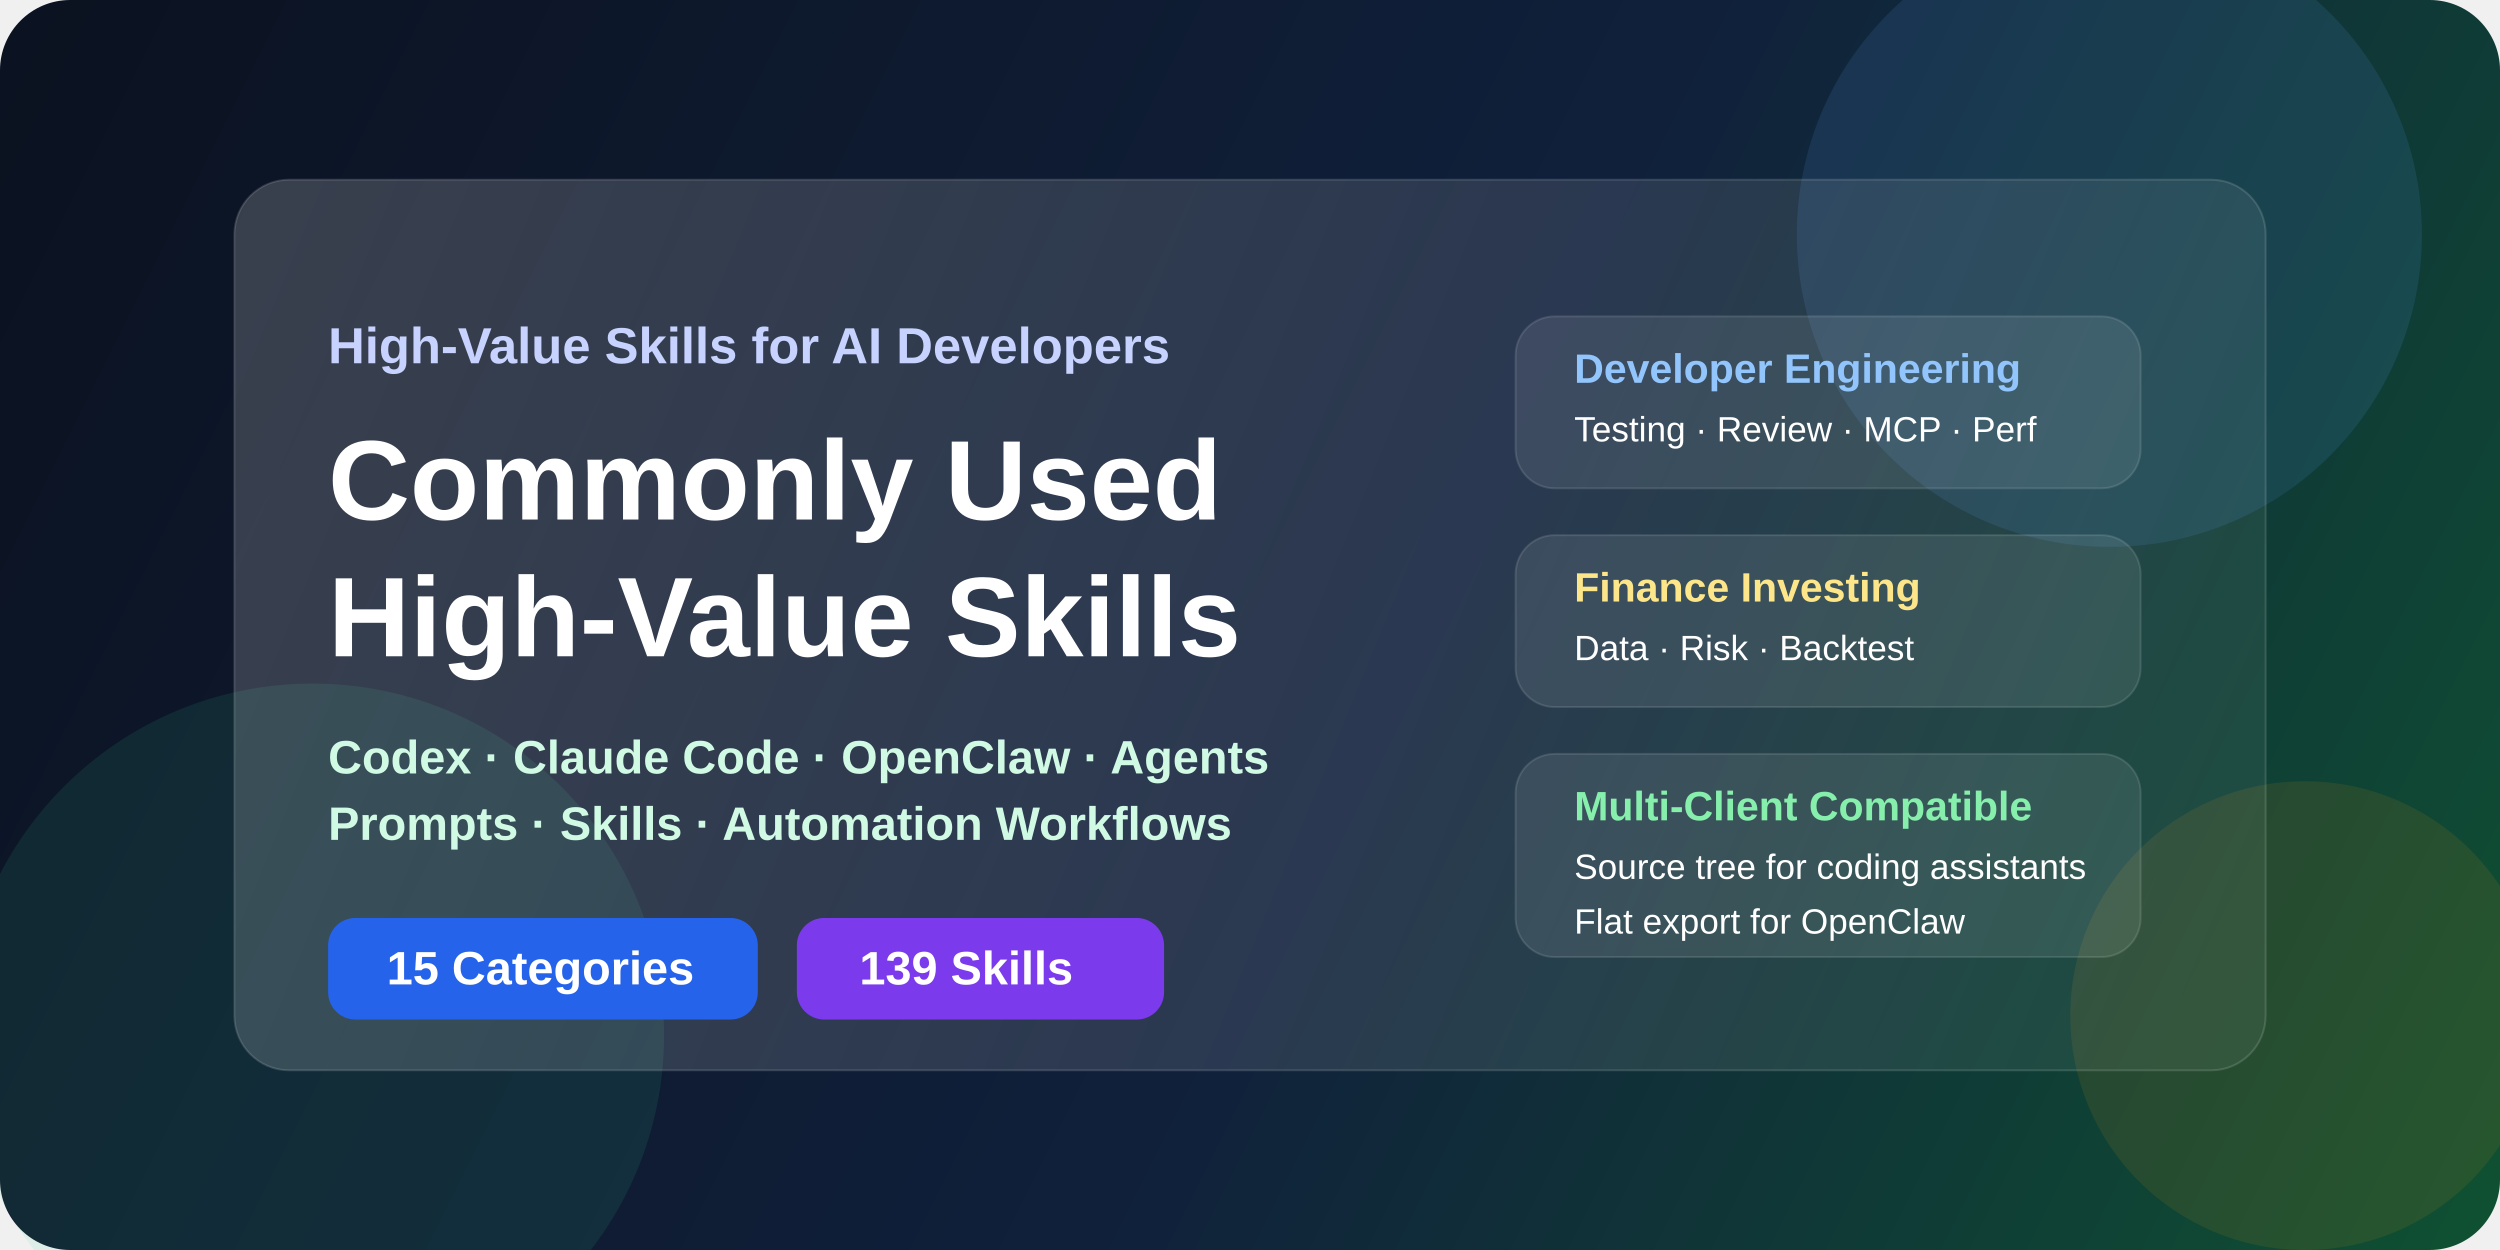
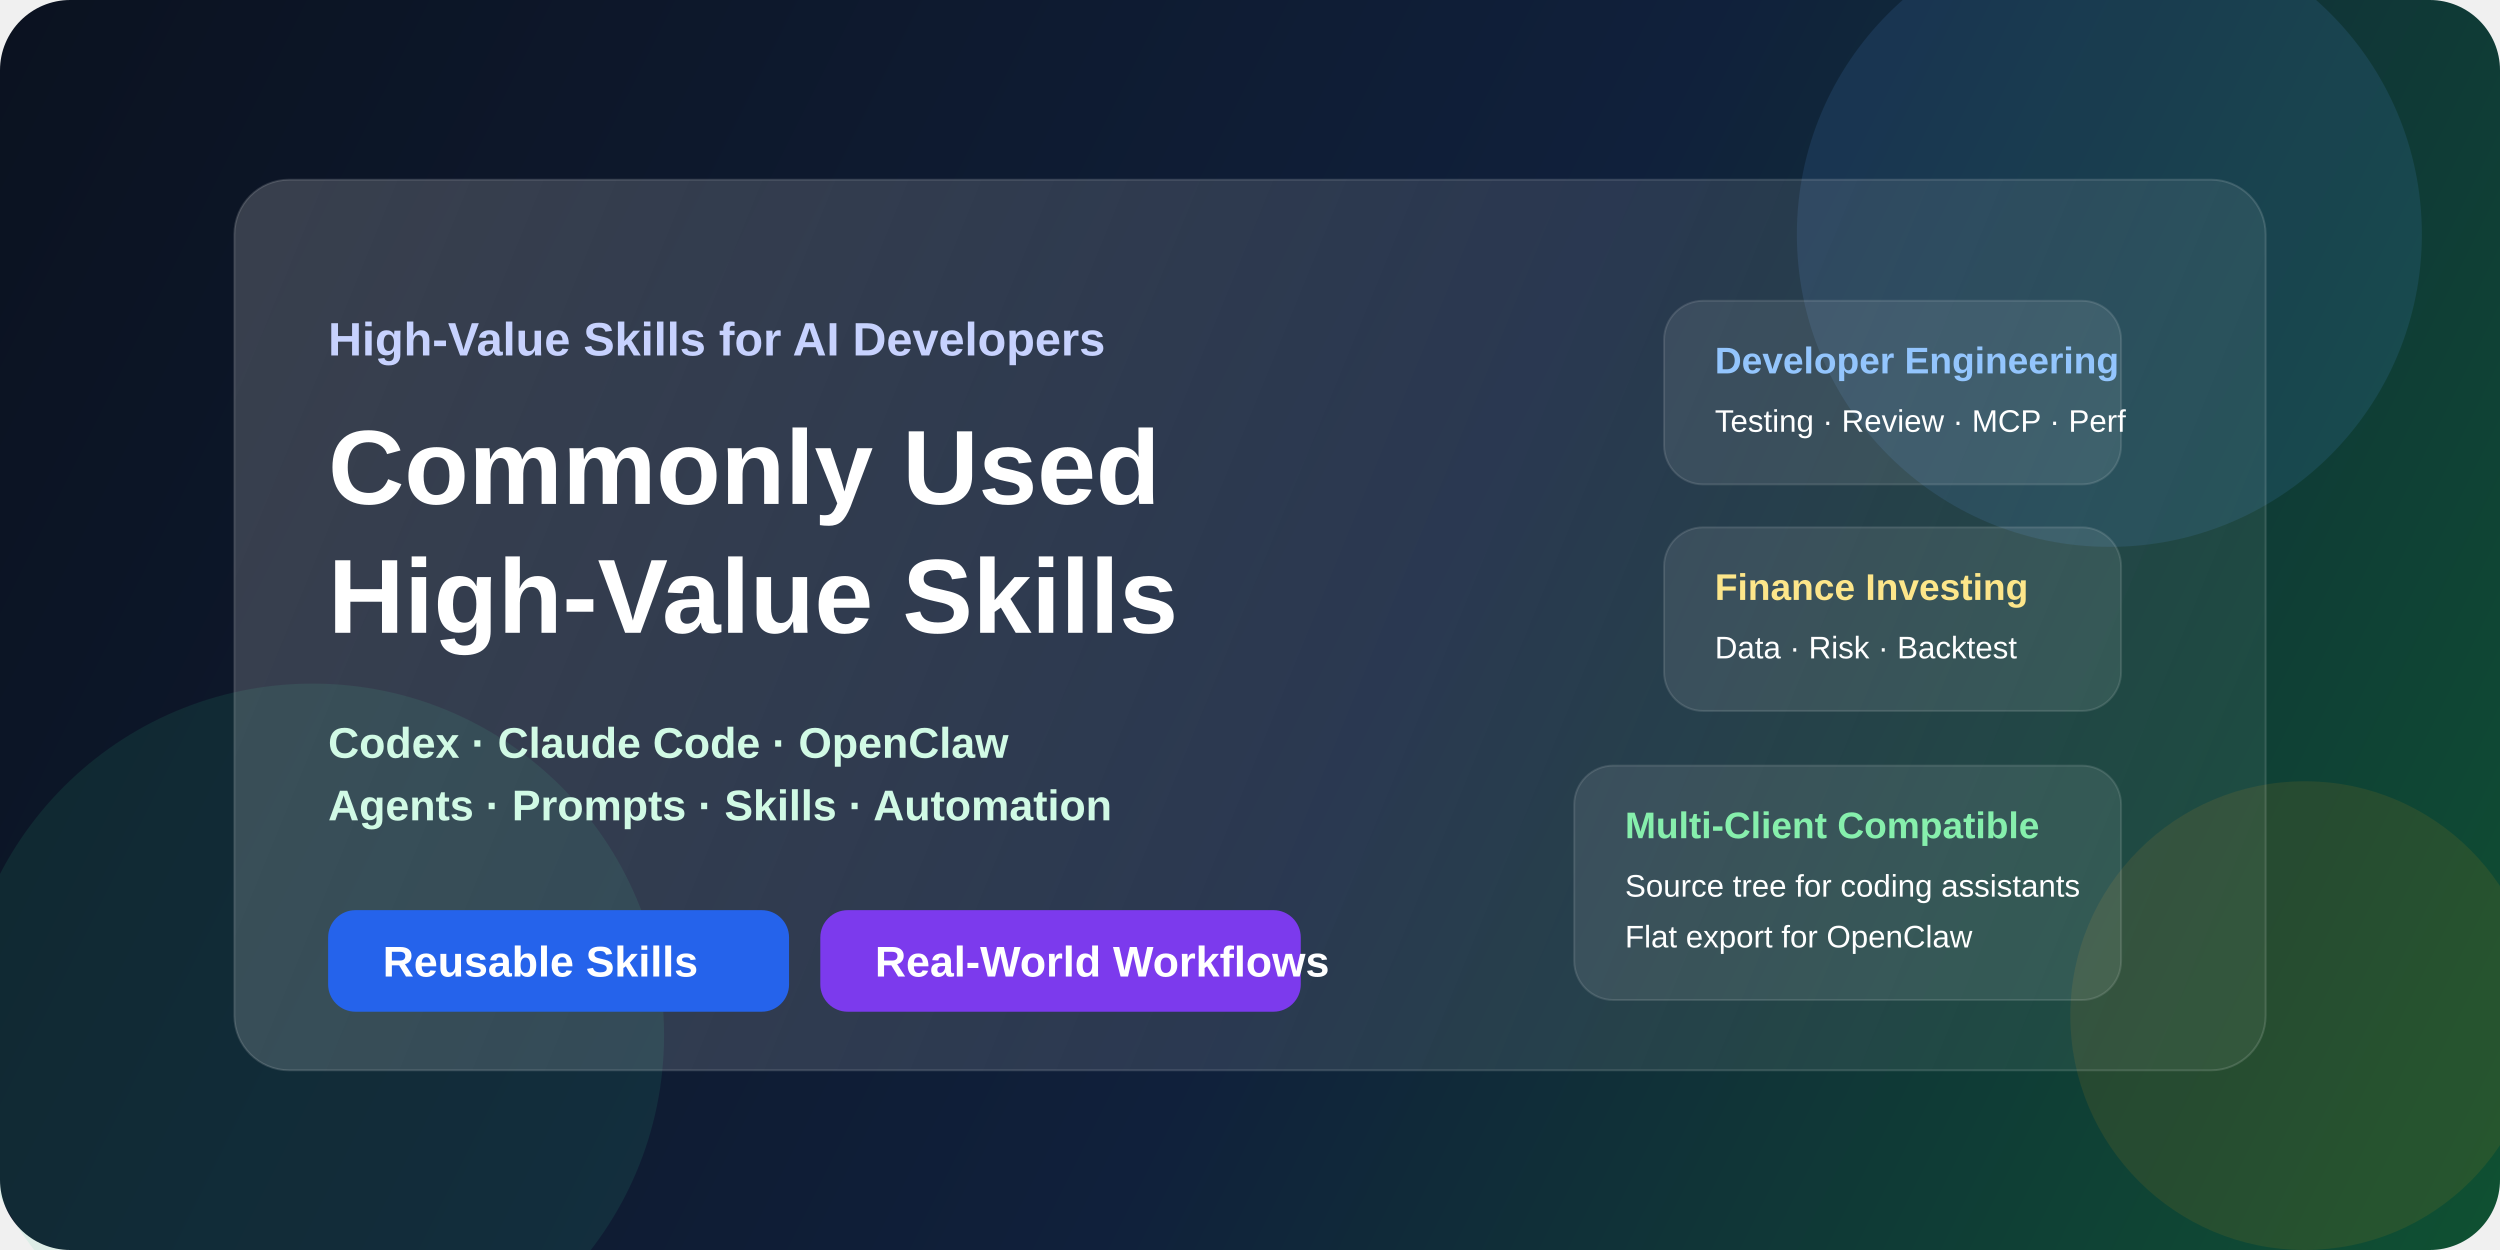
<svg xmlns="http://www.w3.org/2000/svg" width="1280" height="640" viewBox="0 0 1280 640" fill="none">
  <defs>
    <linearGradient id="bg" x1="0" y1="0" x2="1280" y2="640" gradientUnits="userSpaceOnUse">
      <stop stop-color="#0B1220" />
      <stop offset="0.55" stop-color="#10203B" />
      <stop offset="1" stop-color="#0F5132" />
    </linearGradient>
    <linearGradient id="card" x1="140" y1="120" x2="1120" y2="520" gradientUnits="userSpaceOnUse">
      <stop stop-color="white" stop-opacity="0.18" />
      <stop offset="1" stop-color="white" stop-opacity="0.06" />
    </linearGradient>
  </defs>
  <rect width="1280" height="640" rx="36" fill="url(#bg)" />
  <circle cx="1080" cy="120" r="160" fill="#60A5FA" fill-opacity="0.12" />
  <circle cx="160" cy="530" r="180" fill="#34D399" fill-opacity="0.10" />
  <circle cx="1180" cy="520" r="120" fill="#F59E0B" fill-opacity="0.10" />
  <rect x="120" y="92" width="1040" height="456" rx="28" fill="url(#card)" stroke="white" stroke-opacity="0.14" />
-   <text x="168" y="186" fill="#C7D2FE" font-family="Segoe UI, Arial, sans-serif" font-size="26" font-weight="700">
+   <text x="168" y="182" fill="#C7D2FE" font-family="Segoe UI, Arial, sans-serif" font-size="24" font-weight="700">
    High-Value Skills for AI Developers
  </text>
-   <text x="168" y="266" fill="white" font-family="Segoe UI, Arial, sans-serif" font-size="58" font-weight="800">
+   <text x="168" y="258" fill="white" font-family="Segoe UI, Arial, sans-serif" font-size="54" font-weight="800">
    Commonly Used
  </text>
-   <text x="168" y="336" fill="white" font-family="Segoe UI, Arial, sans-serif" font-size="58" font-weight="800">
+   <text x="168" y="324" fill="white" font-family="Segoe UI, Arial, sans-serif" font-size="54" font-weight="800">
    High-Value Skills
  </text>
-   <text x="168" y="396" fill="#D1FAE5" font-family="Segoe UI, Arial, sans-serif" font-size="24" font-weight="600">
-     Codex · Claude Code · OpenClaw · Agents
+   <text x="168" y="388" fill="#D1FAE5" font-family="Segoe UI, Arial, sans-serif" font-size="22" font-weight="600">
+     Codex · Claude Code · OpenClaw
  </text>
-   <text x="168" y="430" fill="#D1FAE5" font-family="Segoe UI, Arial, sans-serif" font-size="24" font-weight="600">
-     Prompts · Skills · Automation Workflows
+   <text x="168" y="420" fill="#D1FAE5" font-family="Segoe UI, Arial, sans-serif" font-size="22" font-weight="600">
+     Agents · Prompts · Skills · Automation
  </text>
-   <rect x="168" y="470" width="220" height="52" rx="14" fill="#2563EB" />
-   <text x="198" y="504" fill="white" font-family="Segoe UI, Arial, sans-serif" font-size="24" font-weight="700">
-     15 Categories
+   <rect x="168" y="466" width="236" height="52" rx="14" fill="#2563EB" />
+   <text x="196" y="500" fill="white" font-family="Segoe UI, Arial, sans-serif" font-size="22" font-weight="700">
+     Reusable Skills
  </text>
-   <rect x="408" y="470" width="188" height="52" rx="14" fill="#7C3AED" />
-   <text x="440" y="504" fill="white" font-family="Segoe UI, Arial, sans-serif" font-size="24" font-weight="700">
-     139 Skills
+   <rect x="420" y="466" width="246" height="52" rx="14" fill="#7C3AED" />
+   <text x="448" y="500" fill="white" font-family="Segoe UI, Arial, sans-serif" font-size="22" font-weight="700">
+     Real-World Workflows
  </text>
-   <rect x="776" y="162" width="320" height="88" rx="20" fill="white" fill-opacity="0.09" stroke="white" stroke-opacity="0.12" />
-   <text x="806" y="196" fill="#93C5FD" font-family="Segoe UI, Arial, sans-serif" font-size="21" font-weight="700">
+   <rect x="852" y="154" width="234" height="94" rx="20" fill="white" fill-opacity="0.09" stroke="white" stroke-opacity="0.12" />
+   <text x="878" y="178" fill="#93C5FD" font-family="Segoe UI, Arial, sans-serif" font-size="19" font-weight="700" dominant-baseline="hanging">
    Developer Engineering
  </text>
-   <text x="806" y="226" fill="white" font-family="Segoe UI, Arial, sans-serif" font-size="18">
+   <text x="878" y="210" fill="white" font-family="Segoe UI, Arial, sans-serif" font-size="16" dominant-baseline="hanging">
    Testing · Review · MCP · Perf
  </text>
-   <rect x="776" y="274" width="320" height="88" rx="20" fill="white" fill-opacity="0.09" stroke="white" stroke-opacity="0.12" />
-   <text x="806" y="308" fill="#FDE68A" font-family="Segoe UI, Arial, sans-serif" font-size="21" font-weight="700">
+   <rect x="852" y="270" width="234" height="94" rx="20" fill="white" fill-opacity="0.09" stroke="white" stroke-opacity="0.12" />
+   <text x="878" y="294" fill="#FDE68A" font-family="Segoe UI, Arial, sans-serif" font-size="19" font-weight="700" dominant-baseline="hanging">
    Finance Investing
  </text>
-   <text x="806" y="338" fill="white" font-family="Segoe UI, Arial, sans-serif" font-size="18">
+   <text x="878" y="326" fill="white" font-family="Segoe UI, Arial, sans-serif" font-size="16" dominant-baseline="hanging">
    Data · Risk · Backtest
  </text>
-   <rect x="776" y="386" width="320" height="104" rx="20" fill="white" fill-opacity="0.09" stroke="white" stroke-opacity="0.12" />
-   <text x="806" y="420" fill="#86EFAC" font-family="Segoe UI, Arial, sans-serif" font-size="21" font-weight="700">
+   <rect x="806" y="392" width="280" height="120" rx="20" fill="white" fill-opacity="0.09" stroke="white" stroke-opacity="0.12" />
+   <text x="832" y="416" fill="#86EFAC" font-family="Segoe UI, Arial, sans-serif" font-size="19" font-weight="700" dominant-baseline="hanging">
    Multi-Client Compatible
  </text>
-   <text x="806" y="450" fill="white" font-family="Segoe UI, Arial, sans-serif" font-size="18">
+   <text x="832" y="448" fill="white" font-family="Segoe UI, Arial, sans-serif" font-size="16" dominant-baseline="hanging">
    Source tree for coding assistants
  </text>
-   <text x="806" y="478" fill="white" font-family="Segoe UI, Arial, sans-serif" font-size="18">
+   <text x="832" y="474" fill="white" font-family="Segoe UI, Arial, sans-serif" font-size="16" dominant-baseline="hanging">
    Flat export for OpenClaw
  </text>
</svg>
